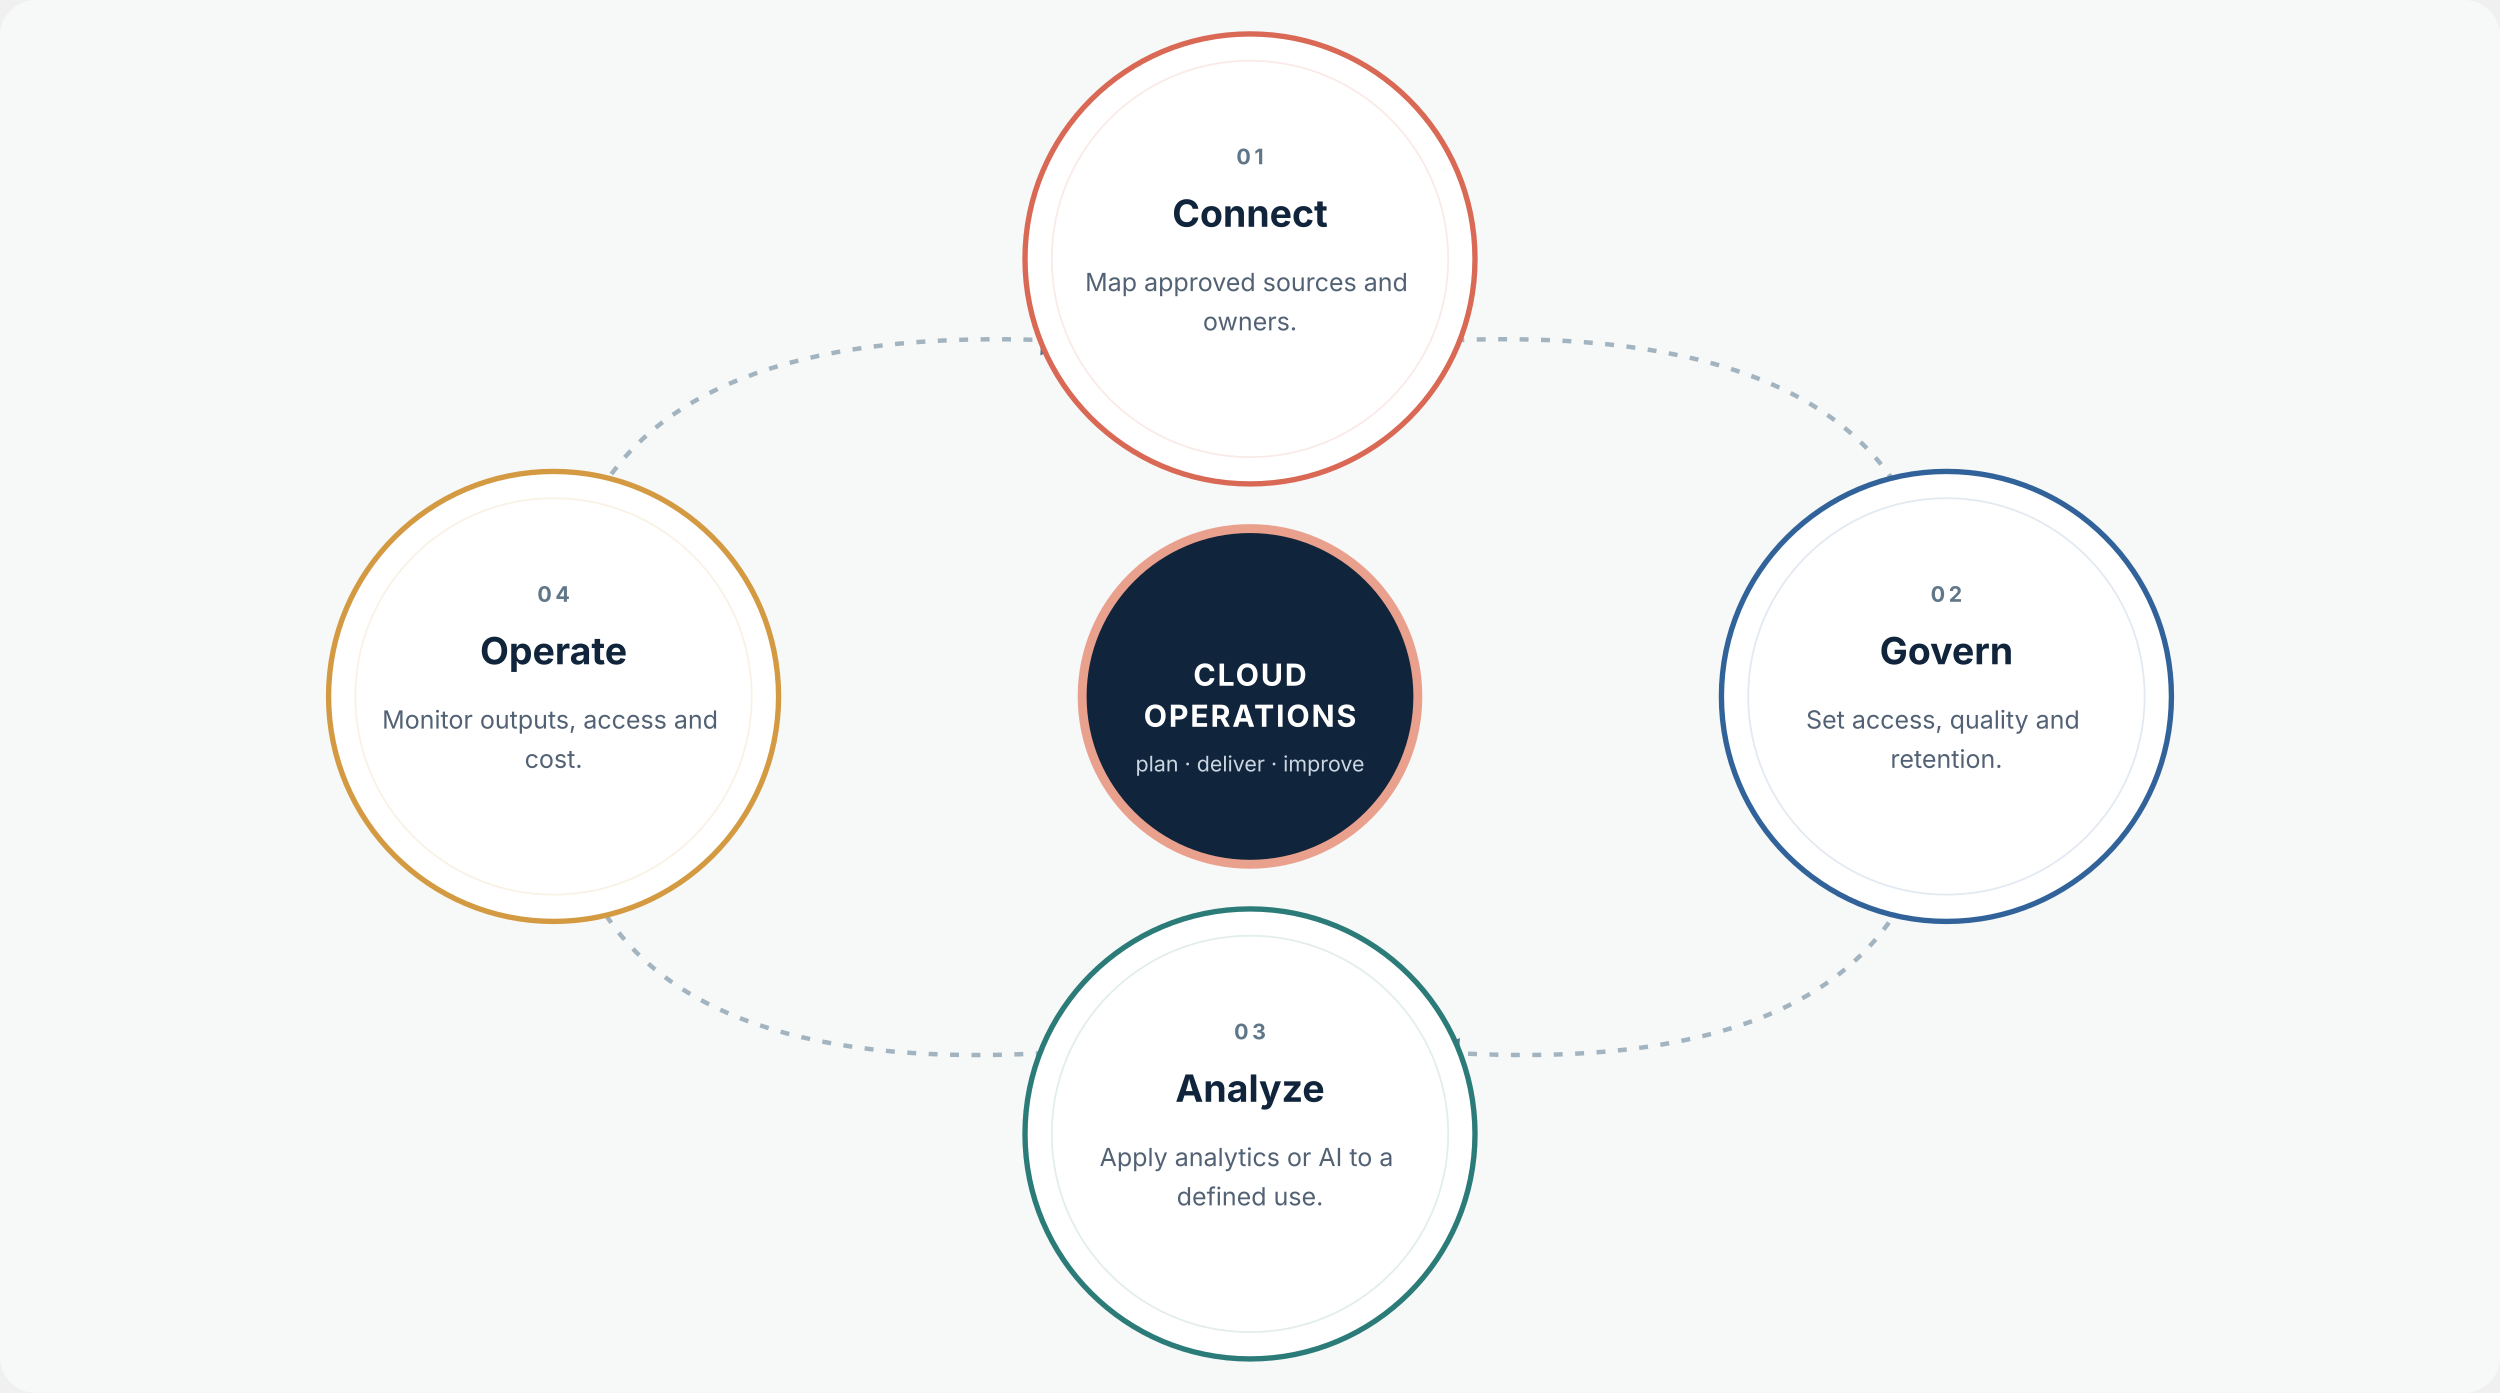
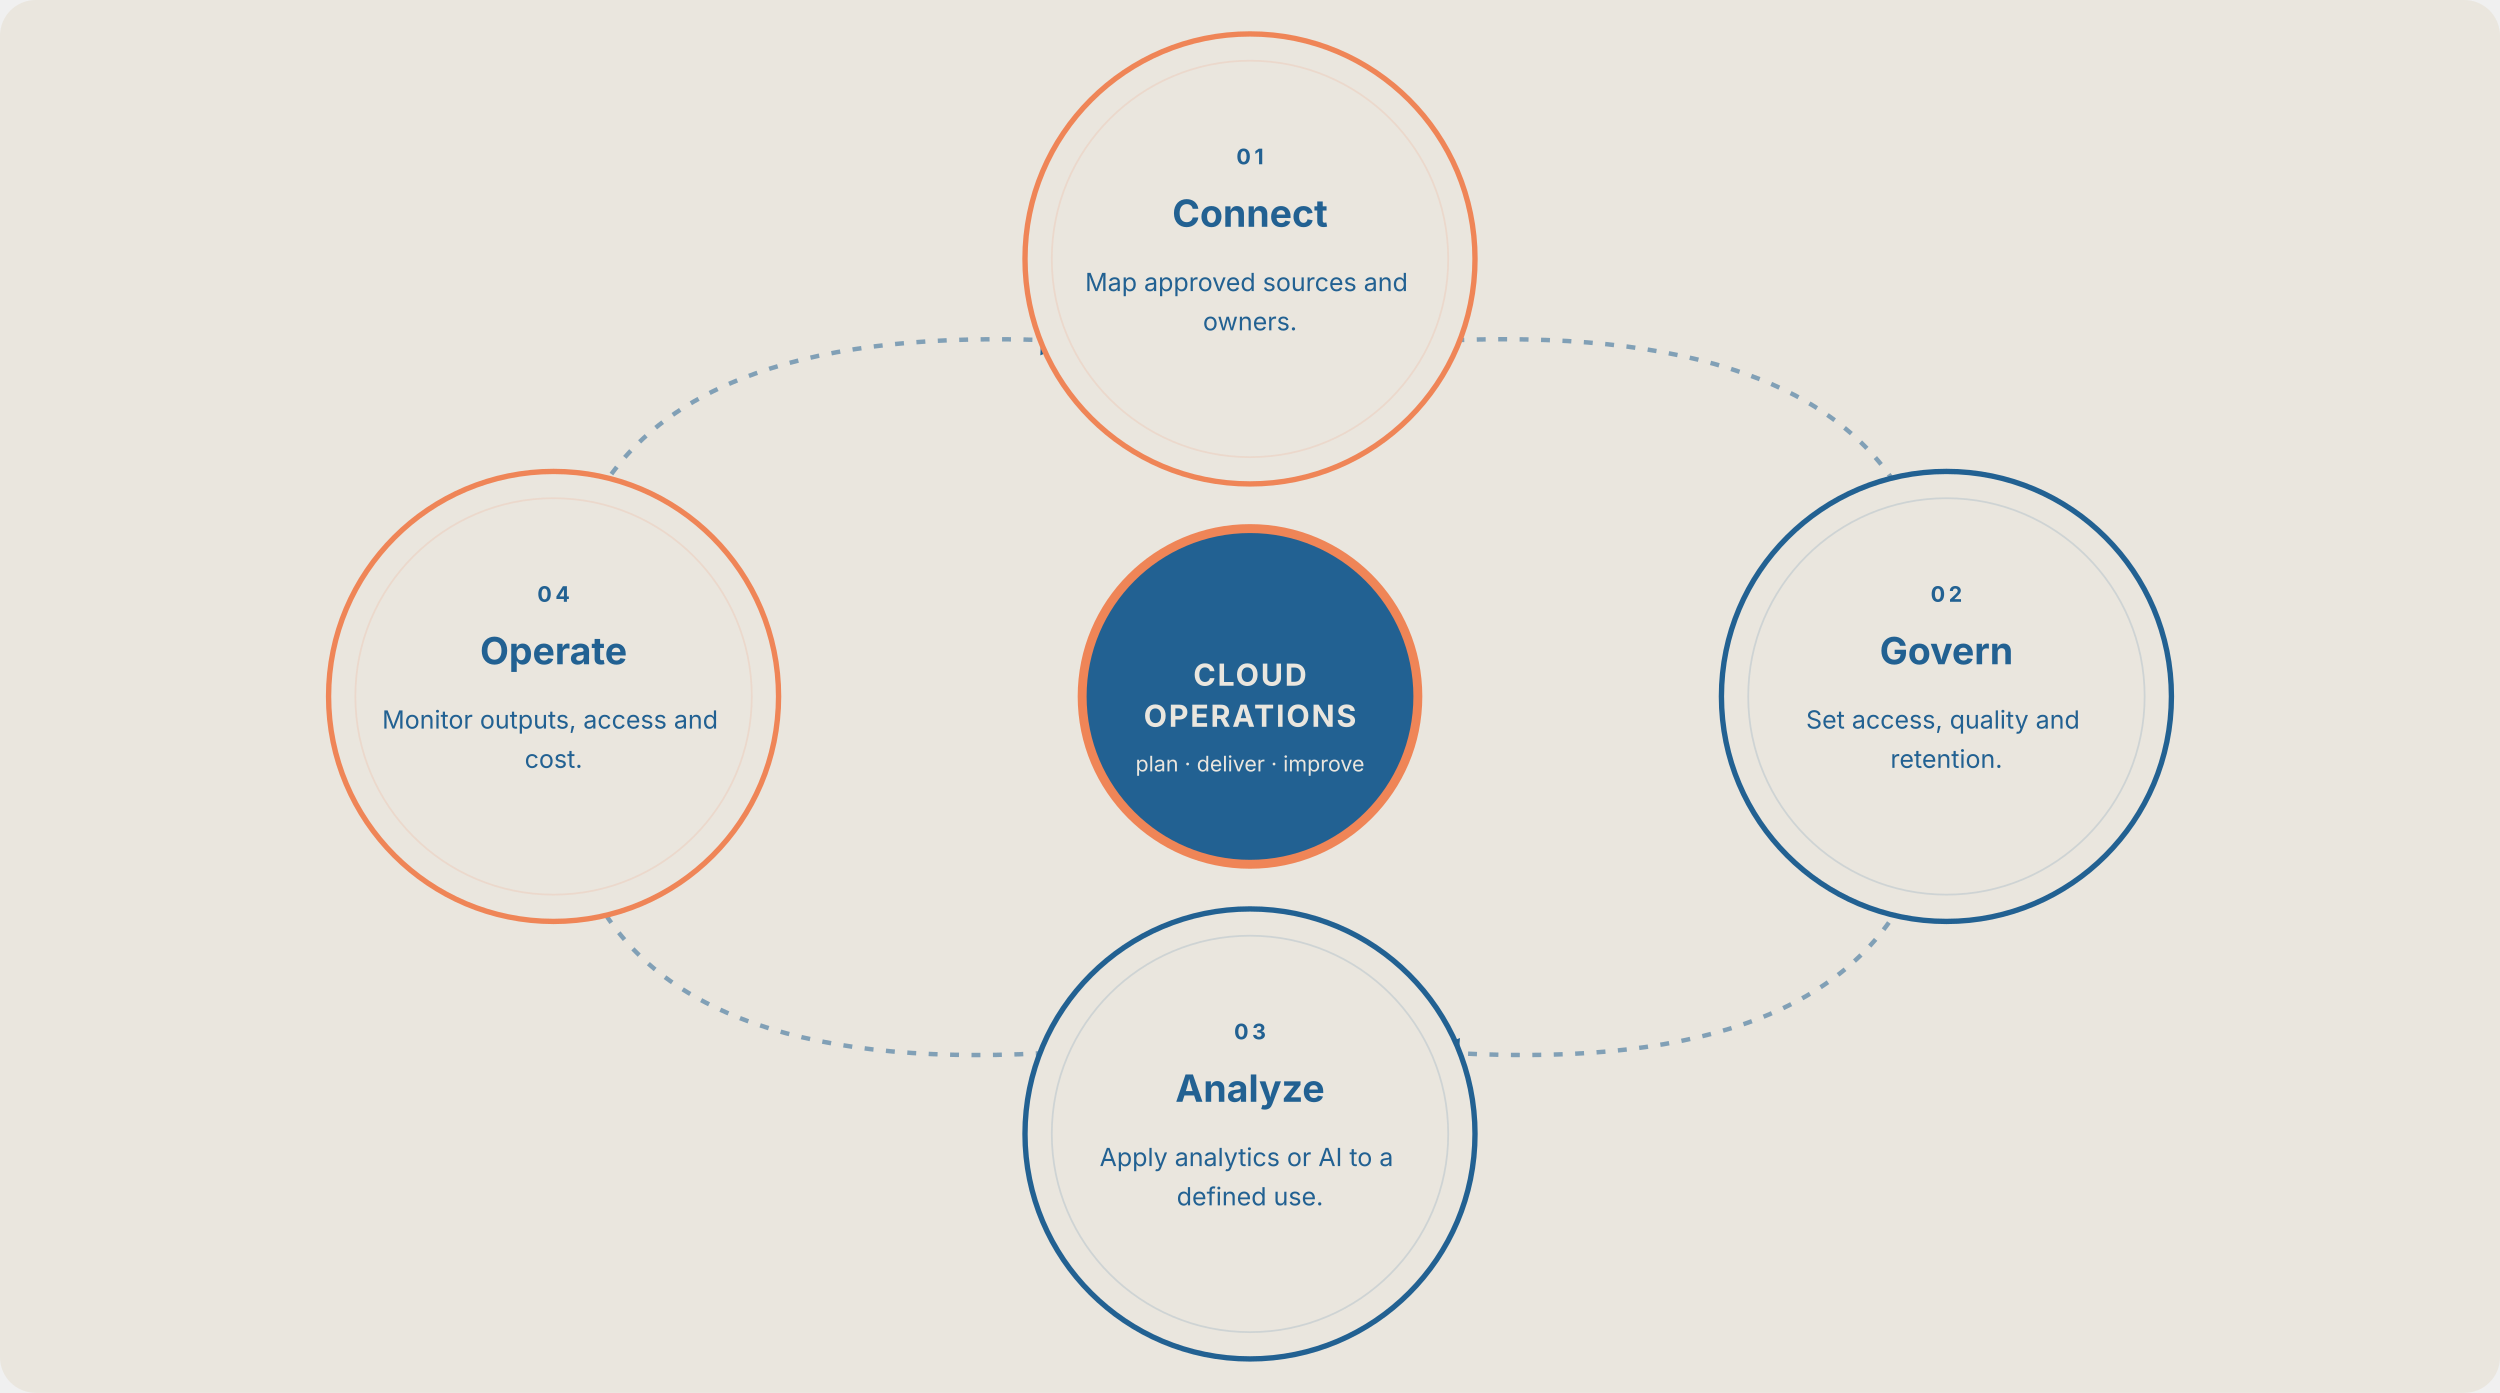
<svg xmlns="http://www.w3.org/2000/svg" viewBox="0 0 1400 780" role="img" aria-labelledby="title desc">
  <defs>
    <marker id="arrow" viewBox="0 0 10 10" refX="8" refY="5" markerWidth="7" markerHeight="7" orient="auto-start-reverse">
-       <path d="M0 0L10 5L0 10z" fill="#55758d" />
+       <path d="M0 0L10 5L0 10z" fill="#226192" />
    </marker>
    <style>
- .bg{fill:#f7f8f8}.connector{fill:none;stroke:#55758d;stroke-opacity:.52;stroke-width:2.5;stroke-dasharray:5 7;animation:dash 24s linear infinite}.number{font:700 12px Inter,Arial,sans-serif;letter-spacing:2px;fill:#60778a}.label{font:700 21px Inter,Arial,sans-serif;fill:#10243b}.desc{font:400 14px Inter,Arial,sans-serif;fill:#526274}.hub{fill:#10243b;stroke:#e9a18e;stroke-width:5}.hub-text{font:700 17px Inter,Arial,sans-serif;fill:#fff;letter-spacing:1px}.hub-sub{font:400 12px Inter,Arial,sans-serif;fill:#cbd6e1}.node{transform-box:fill-box;transform-origin:center;animation:arrive .8s ease-out both}.node-1{animation-delay:.12s}.node-2{animation-delay:.24s}.node-3{animation-delay:.36s}@keyframes dash{to{stroke-dashoffset:-150}}@keyframes arrive{from{opacity:.35;transform:scale(.94)}to{opacity:1;transform:scale(1)}}@media(prefers-reduced-motion:reduce){.connector,.node{animation:none}}
+ .bg{fill:#EAE6DE}.connector{fill:none;stroke:#226192;stroke-opacity:.52;stroke-width:2.5;stroke-dasharray:5 7;animation:dash 24s linear infinite}.number{font:700 12px Inter,Arial,sans-serif;letter-spacing:2px;fill:#226192}.label{font:700 21px Inter,Arial,sans-serif;fill:#226192}.desc{font:400 14px Inter,Arial,sans-serif;fill:#226192}.hub{fill:#226192;stroke:#EF8557;stroke-width:5}.hub-text{font:700 17px Inter,Arial,sans-serif;fill:#EAE6DE;letter-spacing:1px}.hub-sub{font:400 12px Inter,Arial,sans-serif;fill:#EAE6DE}.node{transform-box:fill-box;transform-origin:center;animation:arrive .8s ease-out both}.node-1{animation-delay:.12s}.node-2{animation-delay:.24s}.node-3{animation-delay:.36s}@keyframes dash{to{stroke-dashoffset:-150}}@keyframes arrive{from{opacity:.35;transform:scale(.94)}to{opacity:1;transform:scale(1)}}@media(prefers-reduced-motion:reduce){.connector,.node{animation:none}}
</style>
  </defs>
  <rect class="bg" width="1400" height="780" rx="20" />
  <path class="connector" d="M 803 191 Q 1018 180 1070 286" marker-end="url(#arrow)" />
  <path class="connector" d="M 1070 496 Q 1018 604 803 589" marker-end="url(#arrow)" />
  <path class="connector" d="M 597 589 Q 382 604 330 496" marker-end="url(#arrow)" />
  <path class="connector" d="M 330 286 Q 382 180 597 191" marker-end="url(#arrow)" />
  <g class="node node-0">
-     <circle cx="700" cy="145" r="126" fill="#fff" stroke="#d96854" stroke-width="3" />
-     <circle cx="700" cy="145" r="111" fill="none" stroke="#d96854" stroke-opacity=".14" stroke-width="1" />
+     <circle cx="700" cy="145" r="126" fill="#EAE6DE" stroke="#EF8557" stroke-width="3" />
+     <circle cx="700" cy="145" r="111" fill="none" stroke="#EF8557" stroke-opacity=".14" stroke-width="1" />
    <text x="700" y="92" text-anchor="middle" class="number">01</text>
    <text x="700" y="127" text-anchor="middle" class="label">Connect</text>
    <text x="700" y="163" text-anchor="middle" class="desc">
      <tspan x="700" dy="0">Map approved sources and</tspan>
      <tspan x="700" dy="22">owners.</tspan>
    </text>
  </g>
  <g class="node node-1">
-     <circle cx="1090" cy="390" r="126" fill="#fff" stroke="#31639a" stroke-width="3" />
-     <circle cx="1090" cy="390" r="111" fill="none" stroke="#31639a" stroke-opacity=".14" stroke-width="1" />
+     <circle cx="1090" cy="390" r="126" fill="#EAE6DE" stroke="#226192" stroke-width="3" />
+     <circle cx="1090" cy="390" r="111" fill="none" stroke="#226192" stroke-opacity=".14" stroke-width="1" />
    <text x="1090" y="337" text-anchor="middle" class="number">02</text>
    <text x="1090" y="372" text-anchor="middle" class="label">Govern</text>
    <text x="1090" y="408" text-anchor="middle" class="desc">
      <tspan x="1090" dy="0">Set access, quality and</tspan>
      <tspan x="1090" dy="22">retention.</tspan>
    </text>
  </g>
  <g class="node node-2">
-     <circle cx="700" cy="635" r="126" fill="#fff" stroke="#2b7b78" stroke-width="3" />
-     <circle cx="700" cy="635" r="111" fill="none" stroke="#2b7b78" stroke-opacity=".14" stroke-width="1" />
+     <circle cx="700" cy="635" r="126" fill="#EAE6DE" stroke="#226192" stroke-width="3" />
+     <circle cx="700" cy="635" r="111" fill="none" stroke="#226192" stroke-opacity=".14" stroke-width="1" />
    <text x="700" y="582" text-anchor="middle" class="number">03</text>
    <text x="700" y="617" text-anchor="middle" class="label">Analyze</text>
    <text x="700" y="653" text-anchor="middle" class="desc">
      <tspan x="700" dy="0">Apply analytics or AI to a</tspan>
      <tspan x="700" dy="22">defined use.</tspan>
    </text>
  </g>
  <g class="node node-3">
-     <circle cx="310" cy="390" r="126" fill="#fff" stroke="#d49a42" stroke-width="3" />
-     <circle cx="310" cy="390" r="111" fill="none" stroke="#d49a42" stroke-opacity=".14" stroke-width="1" />
+     <circle cx="310" cy="390" r="126" fill="#EAE6DE" stroke="#EF8557" stroke-width="3" />
+     <circle cx="310" cy="390" r="111" fill="none" stroke="#EF8557" stroke-opacity=".14" stroke-width="1" />
    <text x="310" y="337" text-anchor="middle" class="number">04</text>
    <text x="310" y="372" text-anchor="middle" class="label">Operate</text>
    <text x="310" y="408" text-anchor="middle" class="desc">
      <tspan x="310" dy="0">Monitor outputs, access and</tspan>
      <tspan x="310" dy="22">cost.</tspan>
    </text>
  </g>
  <circle class="hub" cx="700" cy="390" r="94" />
  <text class="hub-text" x="700" y="384" text-anchor="middle">CLOUD</text>
  <text class="hub-text" x="700" y="407" text-anchor="middle">OPERATIONS</text>
  <text class="hub-sub" x="700" y="432" text-anchor="middle">plan · deliver · improve</text>
</svg>
